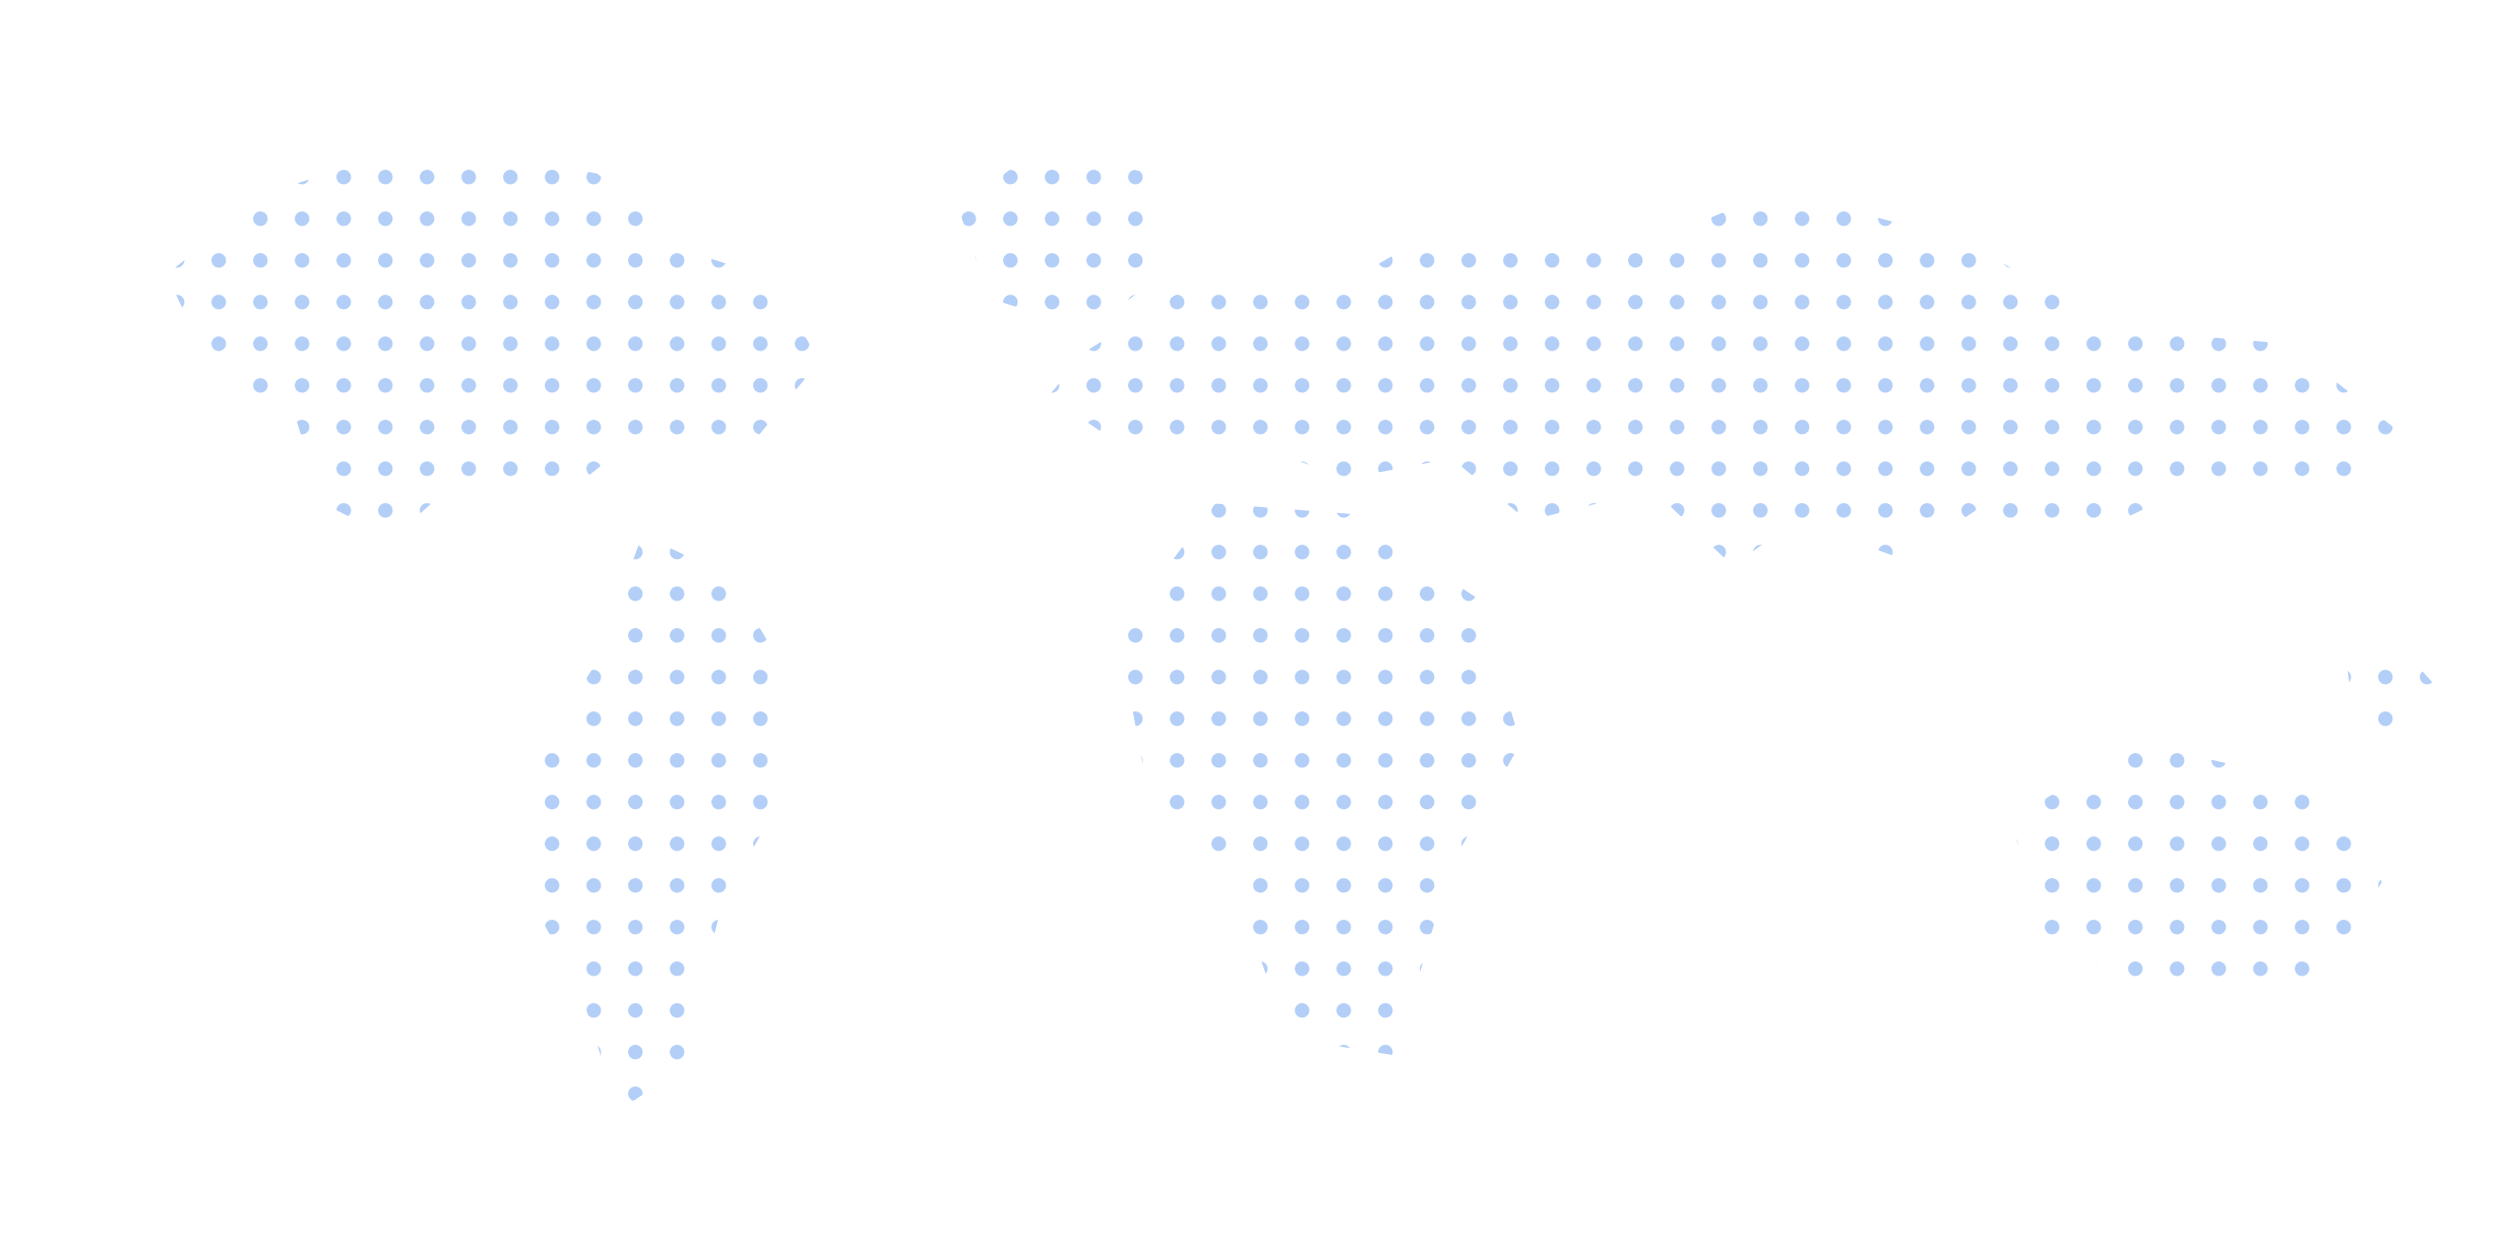
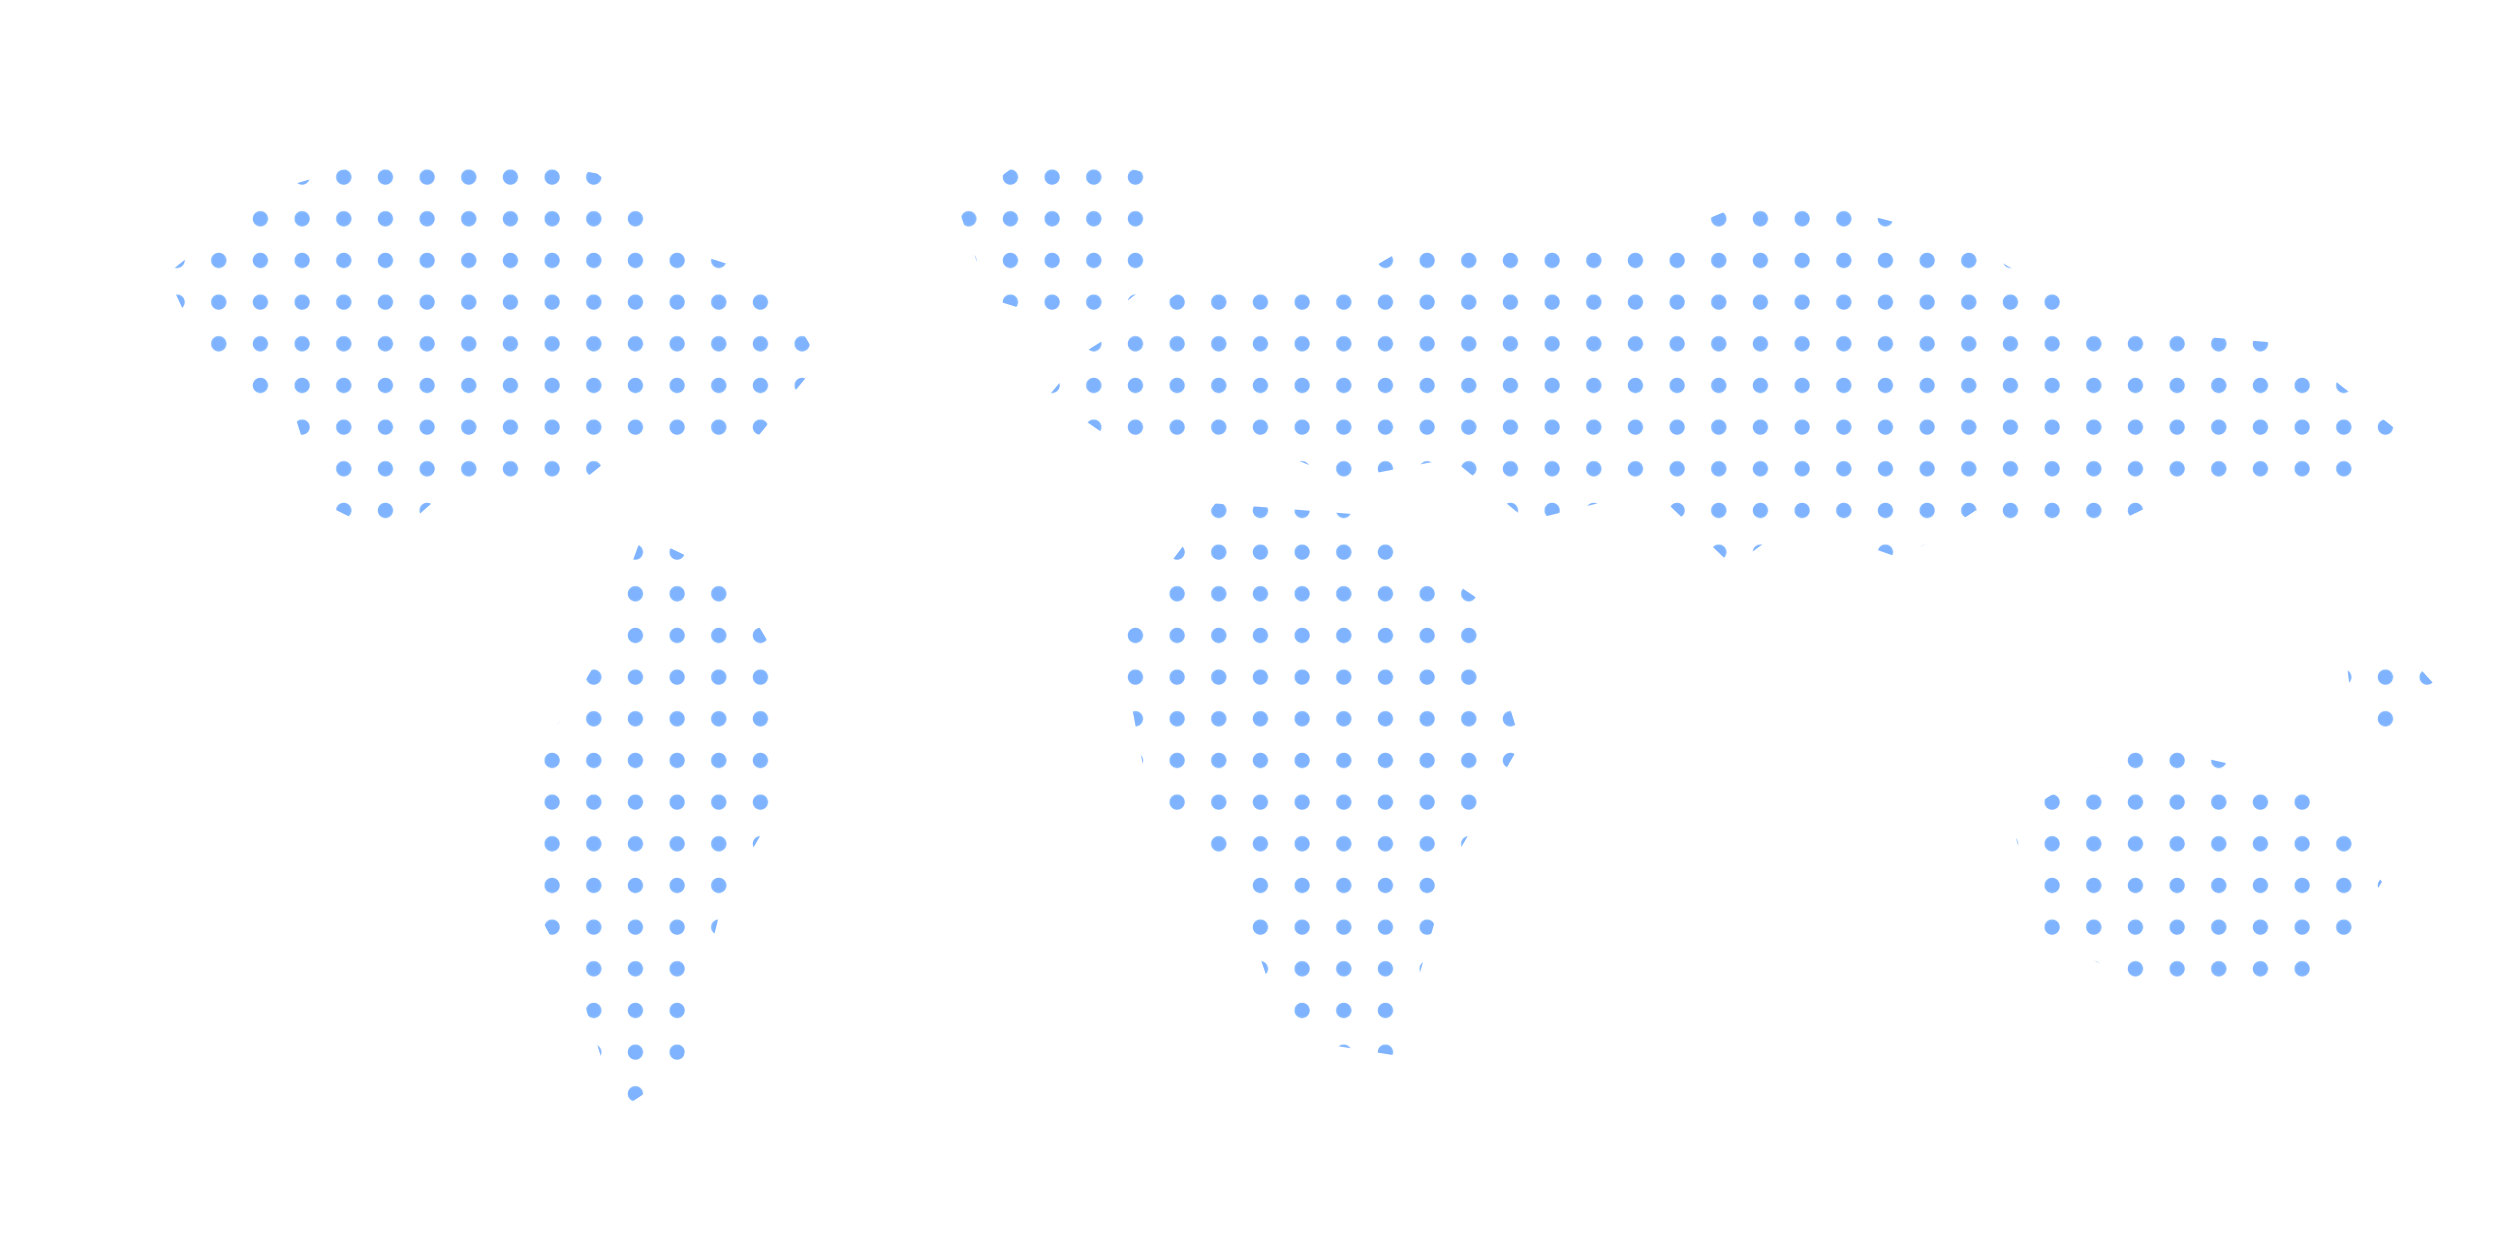
<svg xmlns="http://www.w3.org/2000/svg" viewBox="0 0 720 360" role="presentation">
+   <style>.world-map-dot{fill:#7fb3ff}</style>
  <defs>
    <pattern id="dots" width="12" height="12" patternUnits="userSpaceOnUse">
-       <circle cx="3" cy="3" r="2.1" fill="#1268e8" fill-opacity=".32" />
+       <circle class="world-map-dot" cx="3" cy="3" r="2.2" />
    </pattern>
    <clipPath id="land">
      <path d="M48 79l30-24 47-14 47 9 28 23 22 7 14 24-18 22-36 1-20 16-31-4-18 16-20-10-8-25-25-15-12-26z" />
      <path d="M185 154l25 12 19 32-4 32-17 30-12 48-18 12-11-35-17-31 6-38 15-24z" />
      <path d="M276 60l24-18 31 8 6 27-23 18-29-9z" />
      <path d="M313 101l35-22 37 4 24-14 59 4 43-18 54 14 45 26 49 4 34 27-24 19-42-3-27 13-31-8-21 14-31-11-18 13-23-22-36 9-22-18-31 6-32-13-34 2-19-13z" />
      <path d="M350 145l39 3 36 24 13 42-20 35-16 55-31-5-15-43-26-31-8-43z" />
      <path d="M579 236l37-22 52 12 18 28-17 27-42 7-38-18z" />
      <path d="M676 192l14-7 11 12-8 16-15-4z" />
    </clipPath>
  </defs>
  <rect width="720" height="340" fill="url(#dots)" clip-path="url(#land)" />
</svg>
